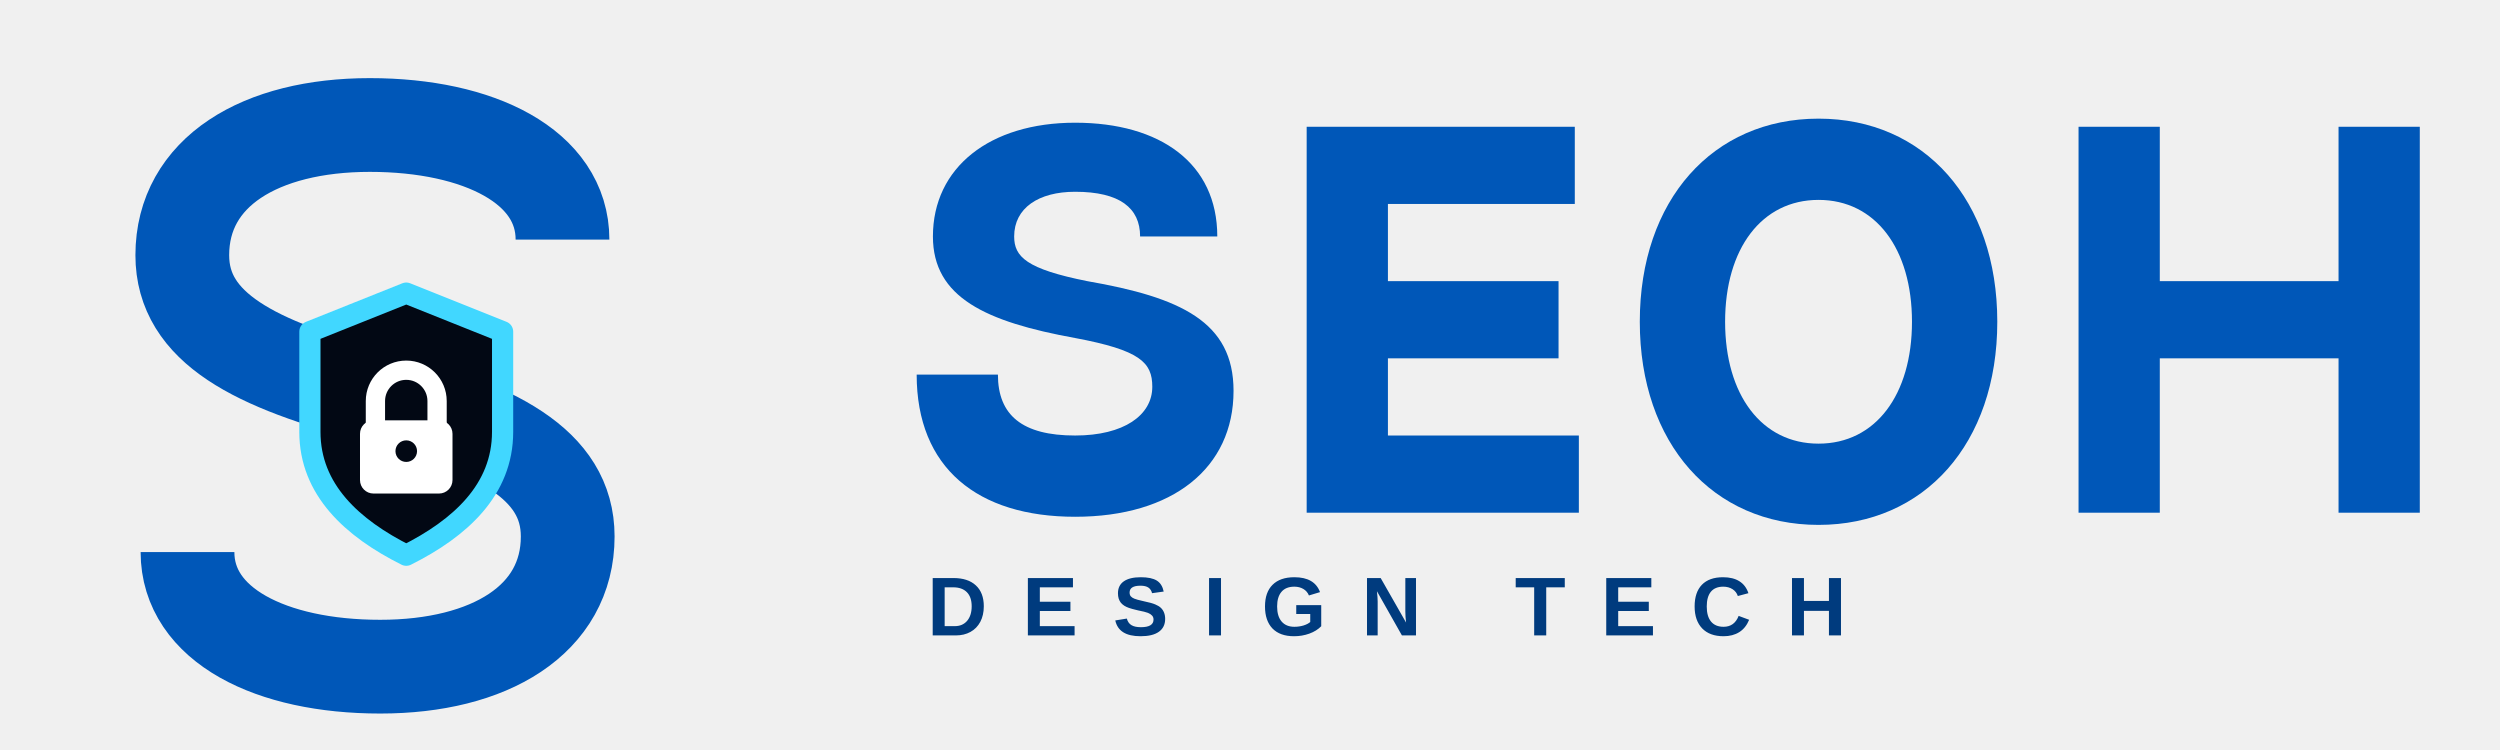
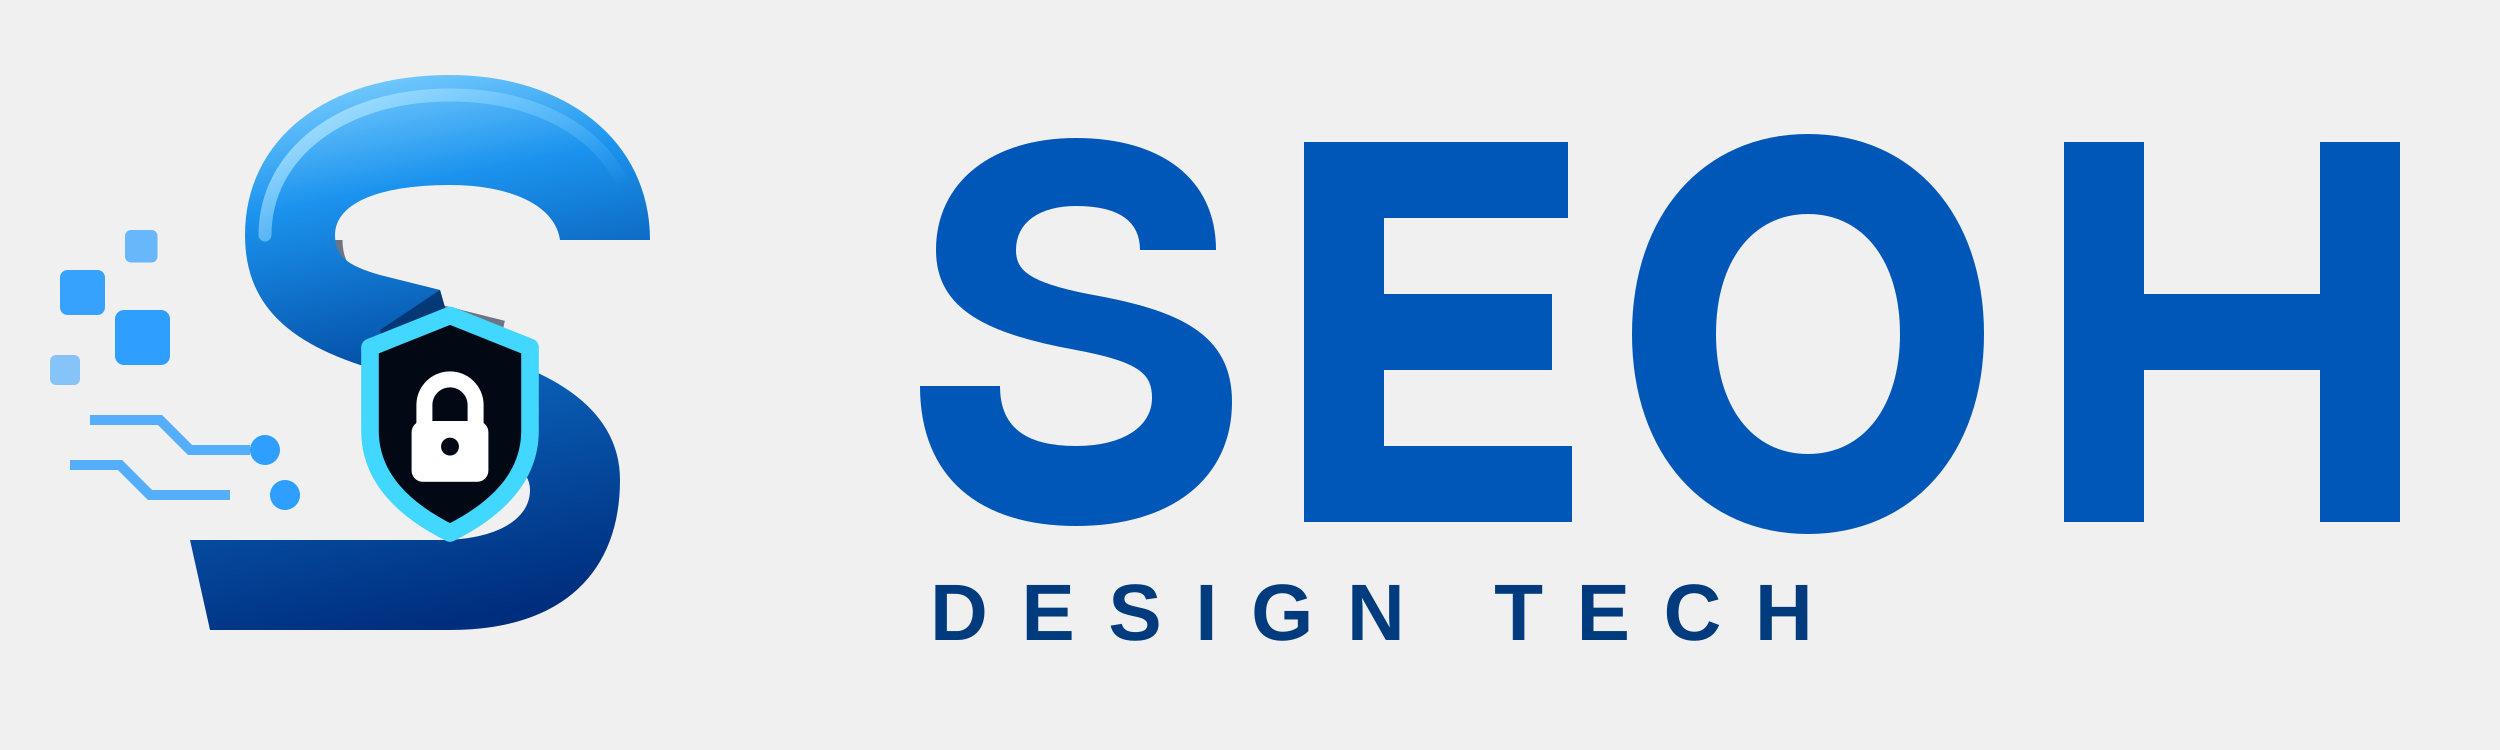
- <svg xmlns="http://www.w3.org/2000/svg" viewBox="0 0 480 144" width="480" height="144" role="img" aria-label="SEOH DESIGN TECH">
-   <g transform="translate(8 8)">
-     <path d="M 100 38    C 100 24 84 16 63 16    C 42 16 27 25 27 41    C 27 55 41 62 64 68    C 87 74 101 81 101 95    C 101 111 86 120 65 120    C 44 120 28 112 28 98" fill="none" stroke="#0057B8" stroke-width="18" stroke-linecap="butt" />
-     <g transform="translate(70 69) scale(0.74) translate(-64 -68)">
+ <svg xmlns="http://www.w3.org/2000/svg" viewBox="0 0 500 150" width="500" height="150" role="img" aria-label="SEOH DESIGN TECH">
+   <defs>
+     <linearGradient id="cara" x1="0.15" y1="0" x2="0.4" y2="1">
+       <stop offset="0" stop-color="#7FD1FF" />
+       <stop offset="0.38" stop-color="#1B93EE" />
+       <stop offset="1" stop-color="#004399" />
+     </linearGradient>
+     <linearGradient id="caraBaja" x1="0.2" y1="0" x2="0.5" y2="1">
+       <stop offset="0" stop-color="#0C74CE" />
+       <stop offset="1" stop-color="#002E7E" />
+     </linearGradient>
+     <linearGradient id="filo" x1="0" y1="0" x2="1" y2="0.6">
+       <stop offset="0" stop-color="#BFE9FF" />
+       <stop offset="0.55" stop-color="#7FD1FF" stop-opacity="0.5" />
+       <stop offset="1" stop-color="#7FD1FF" stop-opacity="0" />
+     </linearGradient>
+   </defs>
+   <g transform="translate(6 4)">
+     <g fill="#2E9EFF">
+       <rect x="6" y="50" width="9" height="9" rx="1.5" opacity="0.95" />
+       <rect x="19" y="42" width="6.5" height="6.5" rx="1.2" opacity="0.7" />
+       <rect x="4" y="67" width="6" height="6" rx="1.2" opacity="0.55" />
+       <rect x="17" y="58" width="11" height="11" rx="1.8" />
+     </g>
+     <g stroke="#2E9EFF" stroke-width="2" fill="none" opacity="0.8">
+       <path d="M 12 80 h 14 l 6 6 h 12" />
+       <path d="M 8 89 h 10 l 6 6 h 16" />
+     </g>
+     <g fill="#2E9EFF">
+       <circle cx="47" cy="86" r="3" />
+       <circle cx="51" cy="95" r="3" />
+     </g>
+     <path fill="url(#caraBaja)" d="M 118 92 C 118 77 103 69 84 65 L 70 62 L 76 83 L 86 85    C 96 87 100 90 100 94 C 100 100 93 104 82 104 L 32 104 L 36 122 L 84 122    C 107 122 118 110 118 92 Z" />
+     <path fill="none" stroke="#00112E" stroke-width="5" opacity="0.55" d="M 60 44 C 60 52 66 56 76 58 L 92 62 L 88 80" />
+     <path fill="url(#cara)" d="M 124 44 C 124 24 107 11 84 11 C 59 11 43 24 43 43    C 43 58 53 66 73 71 L 88 75 L 82 54 L 70 51 C 63 49 61 47 61 43    C 61 37 69 33 84 33 C 96 33 105 37 106 44 Z" />
+     <path fill="none" stroke="url(#filo)" stroke-width="2.6" stroke-linecap="round" d="M 121 42 C 120 26 105 15 84 15 C 62 15 47 27 47 43" />
+     <path fill="#001C4A" opacity="0.6" d="M 82 54 L 88 75 L 76 83 L 70 62 Z" />
+     <g transform="translate(84 77) scale(0.64) translate(-64 -68)">
      <path d="M 64 40 L 89 50 L 89 76 C 89 91 78 101 64 108 C 50 101 39 91 39 76 L 39 50 Z" fill="#020814" stroke="#41D7FF" stroke-width="5.5" stroke-linejoin="round" />
      <path d="M 56 74 v -6 a 8 8 0 0 1 16 0 v 6" fill="none" stroke="#FFFFFF" stroke-width="5" />
      <rect x="52" y="73" width="24" height="19" rx="3.5" fill="#FFFFFF" />
      <circle cx="64" cy="81" r="2.8" fill="#020814" />
    </g>
  </g>
-   <g transform="translate(176 22) scale(0.78)" fill="#0057B8">
+   <g transform="translate(184 26) scale(0.8)" fill="#0057B8">
    <path d="M 74 30 C 74 12 60 2 39 2 C 18 2 4 13 4 30 C 4 45 17 51 39 55 C 55 58 58 61 58 67 C 58 74 51 79 39 79 C 26 79 20 74 20 64 L 0 64 C 0 87 15 99 39 99 C 63 99 78 87 78 68 C 78 51 65 45 42 41 C 27 38 24 35 24 30 C 24 23 30 19 39 19 C 50 19 55 23 55 30 Z" />
    <path d="M 96 3 h 66 v 19 h -46 v 19 h 42 v 19 h -42 v 19 h 47 v 19 h -67 z" />
    <path fill-rule="evenodd" d="M 222 1 c 26 0 44 20 44 50 c 0 30 -18 50 -44 50 c -26 0 -44 -20 -44 -50 c 0 -30 18 -50 44 -50 z M 222 21 c -14 0 -23 12 -23 30 c 0 18 9 30 23 30 c 14 0 23 -12 23 -30 c 0 -18 -9 -30 -23 -30 z" />
    <path d="M 286 3 h 20 v 38 h 44 v -38 h 20 v 95 h -20 v -38 h -44 v 38 h -20 z" />
  </g>
-   <text x="178" y="122" fill="#003B7E" font-family="'Segoe UI', system-ui, Arial, sans-serif" font-size="16" font-weight="600" letter-spacing="6.72">DESIGN TECH</text>
+   <text x="186" y="128" fill="#003B7E" font-family="'Segoe UI', system-ui, Arial, sans-serif" font-size="16" font-weight="600" letter-spacing="6.72">DESIGN TECH</text>
</svg>
